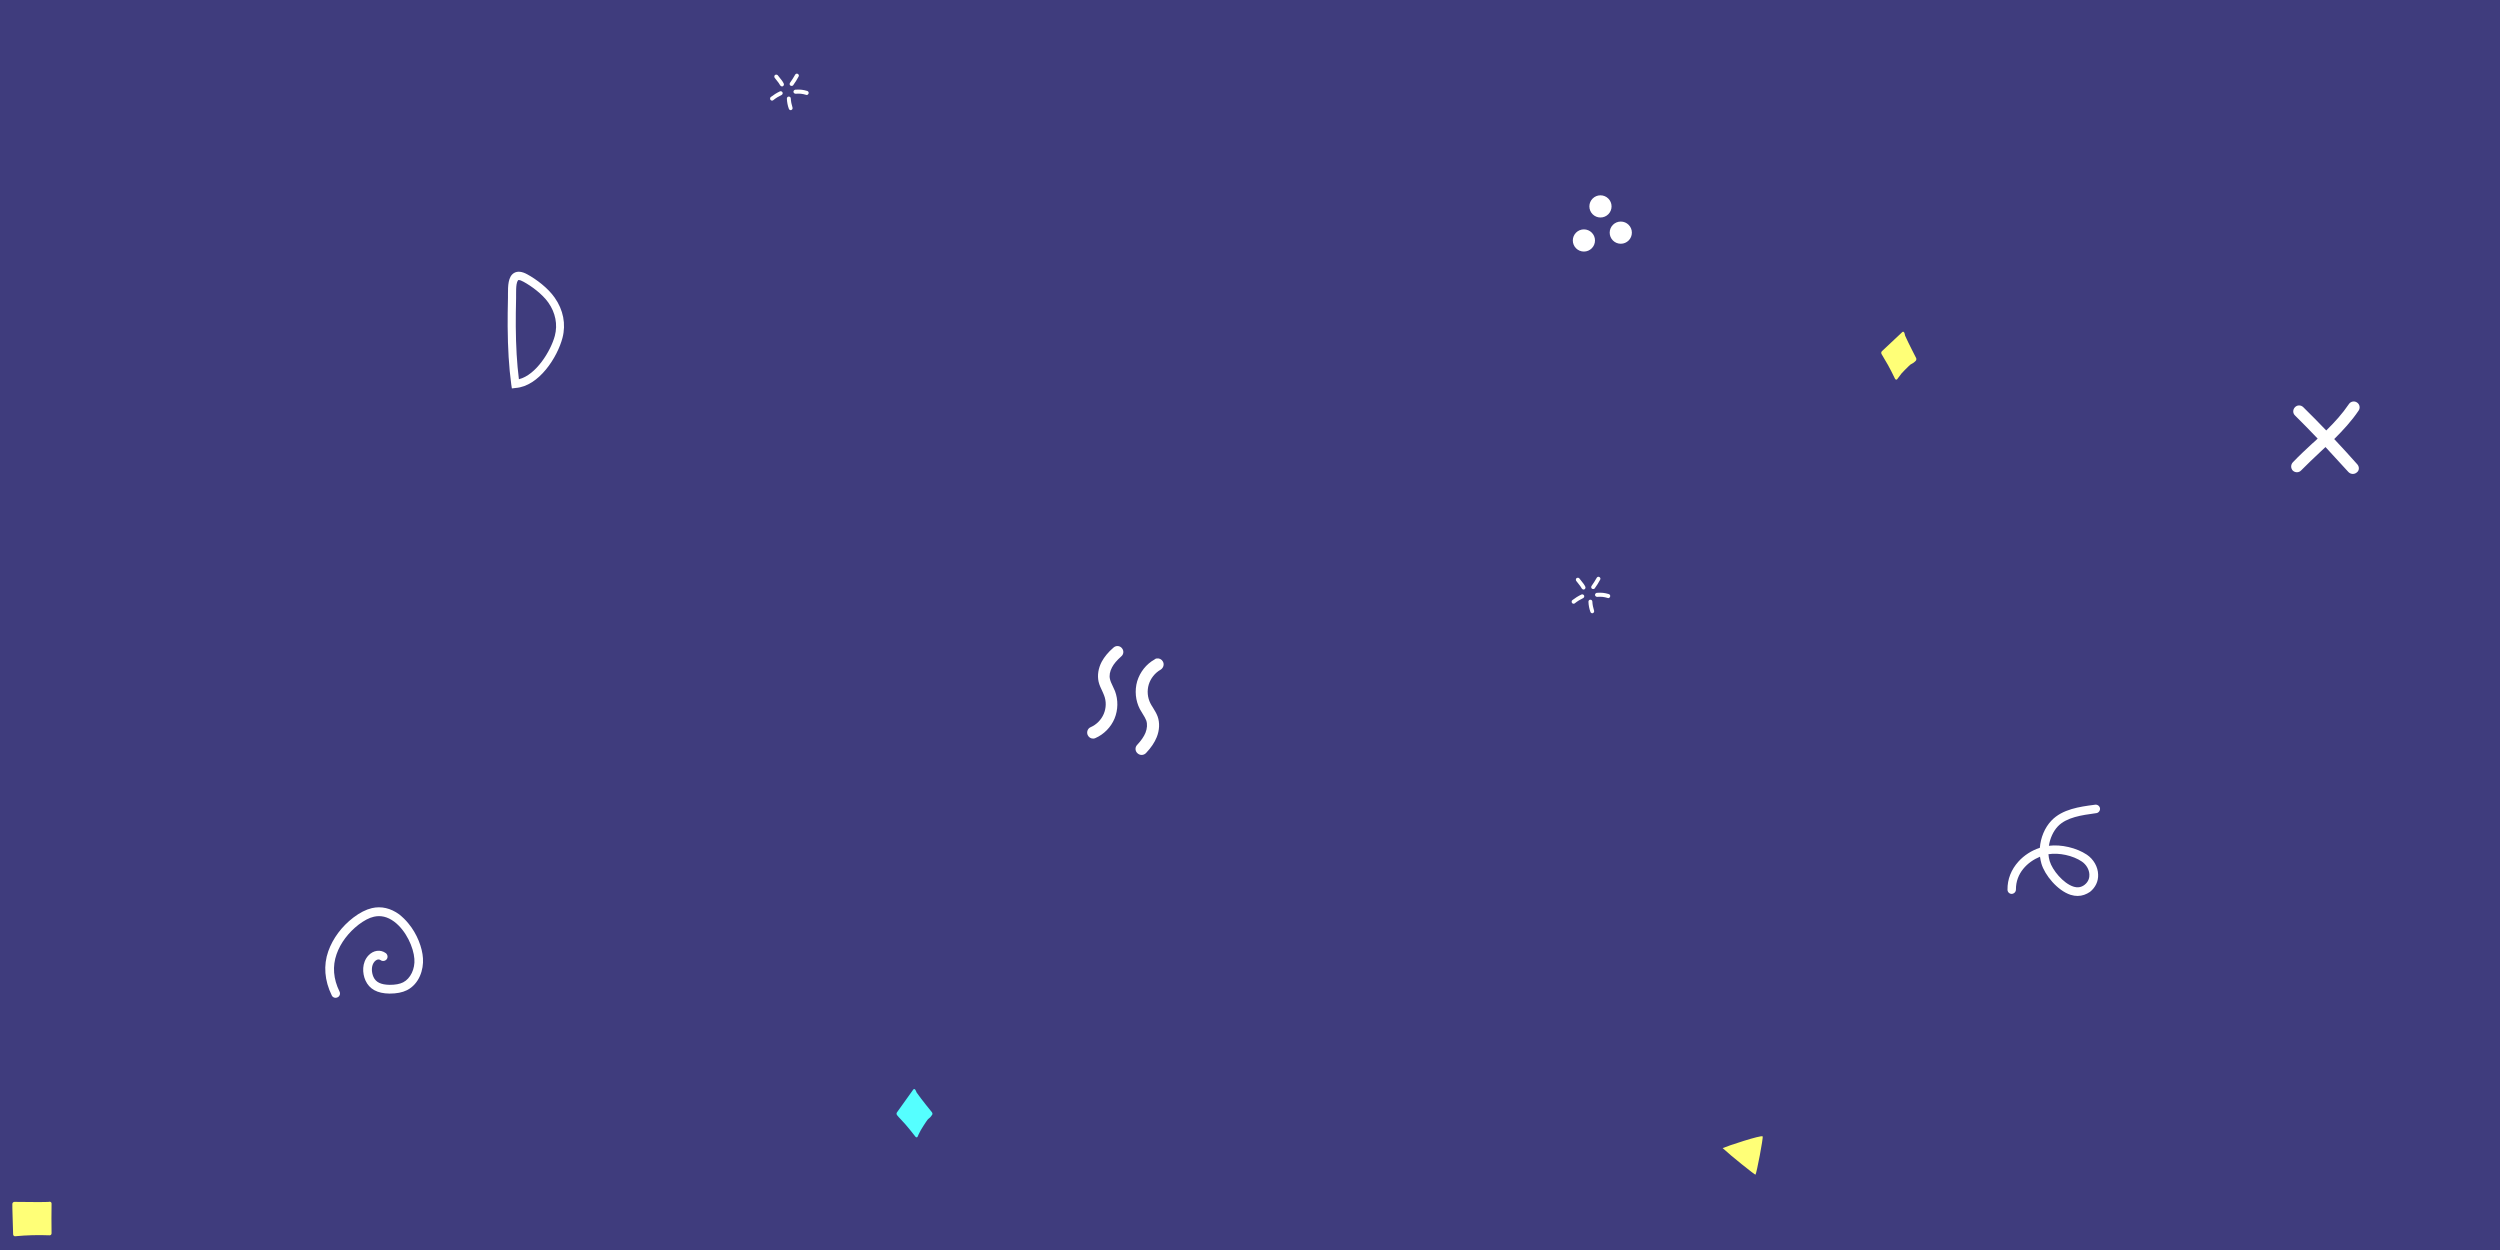
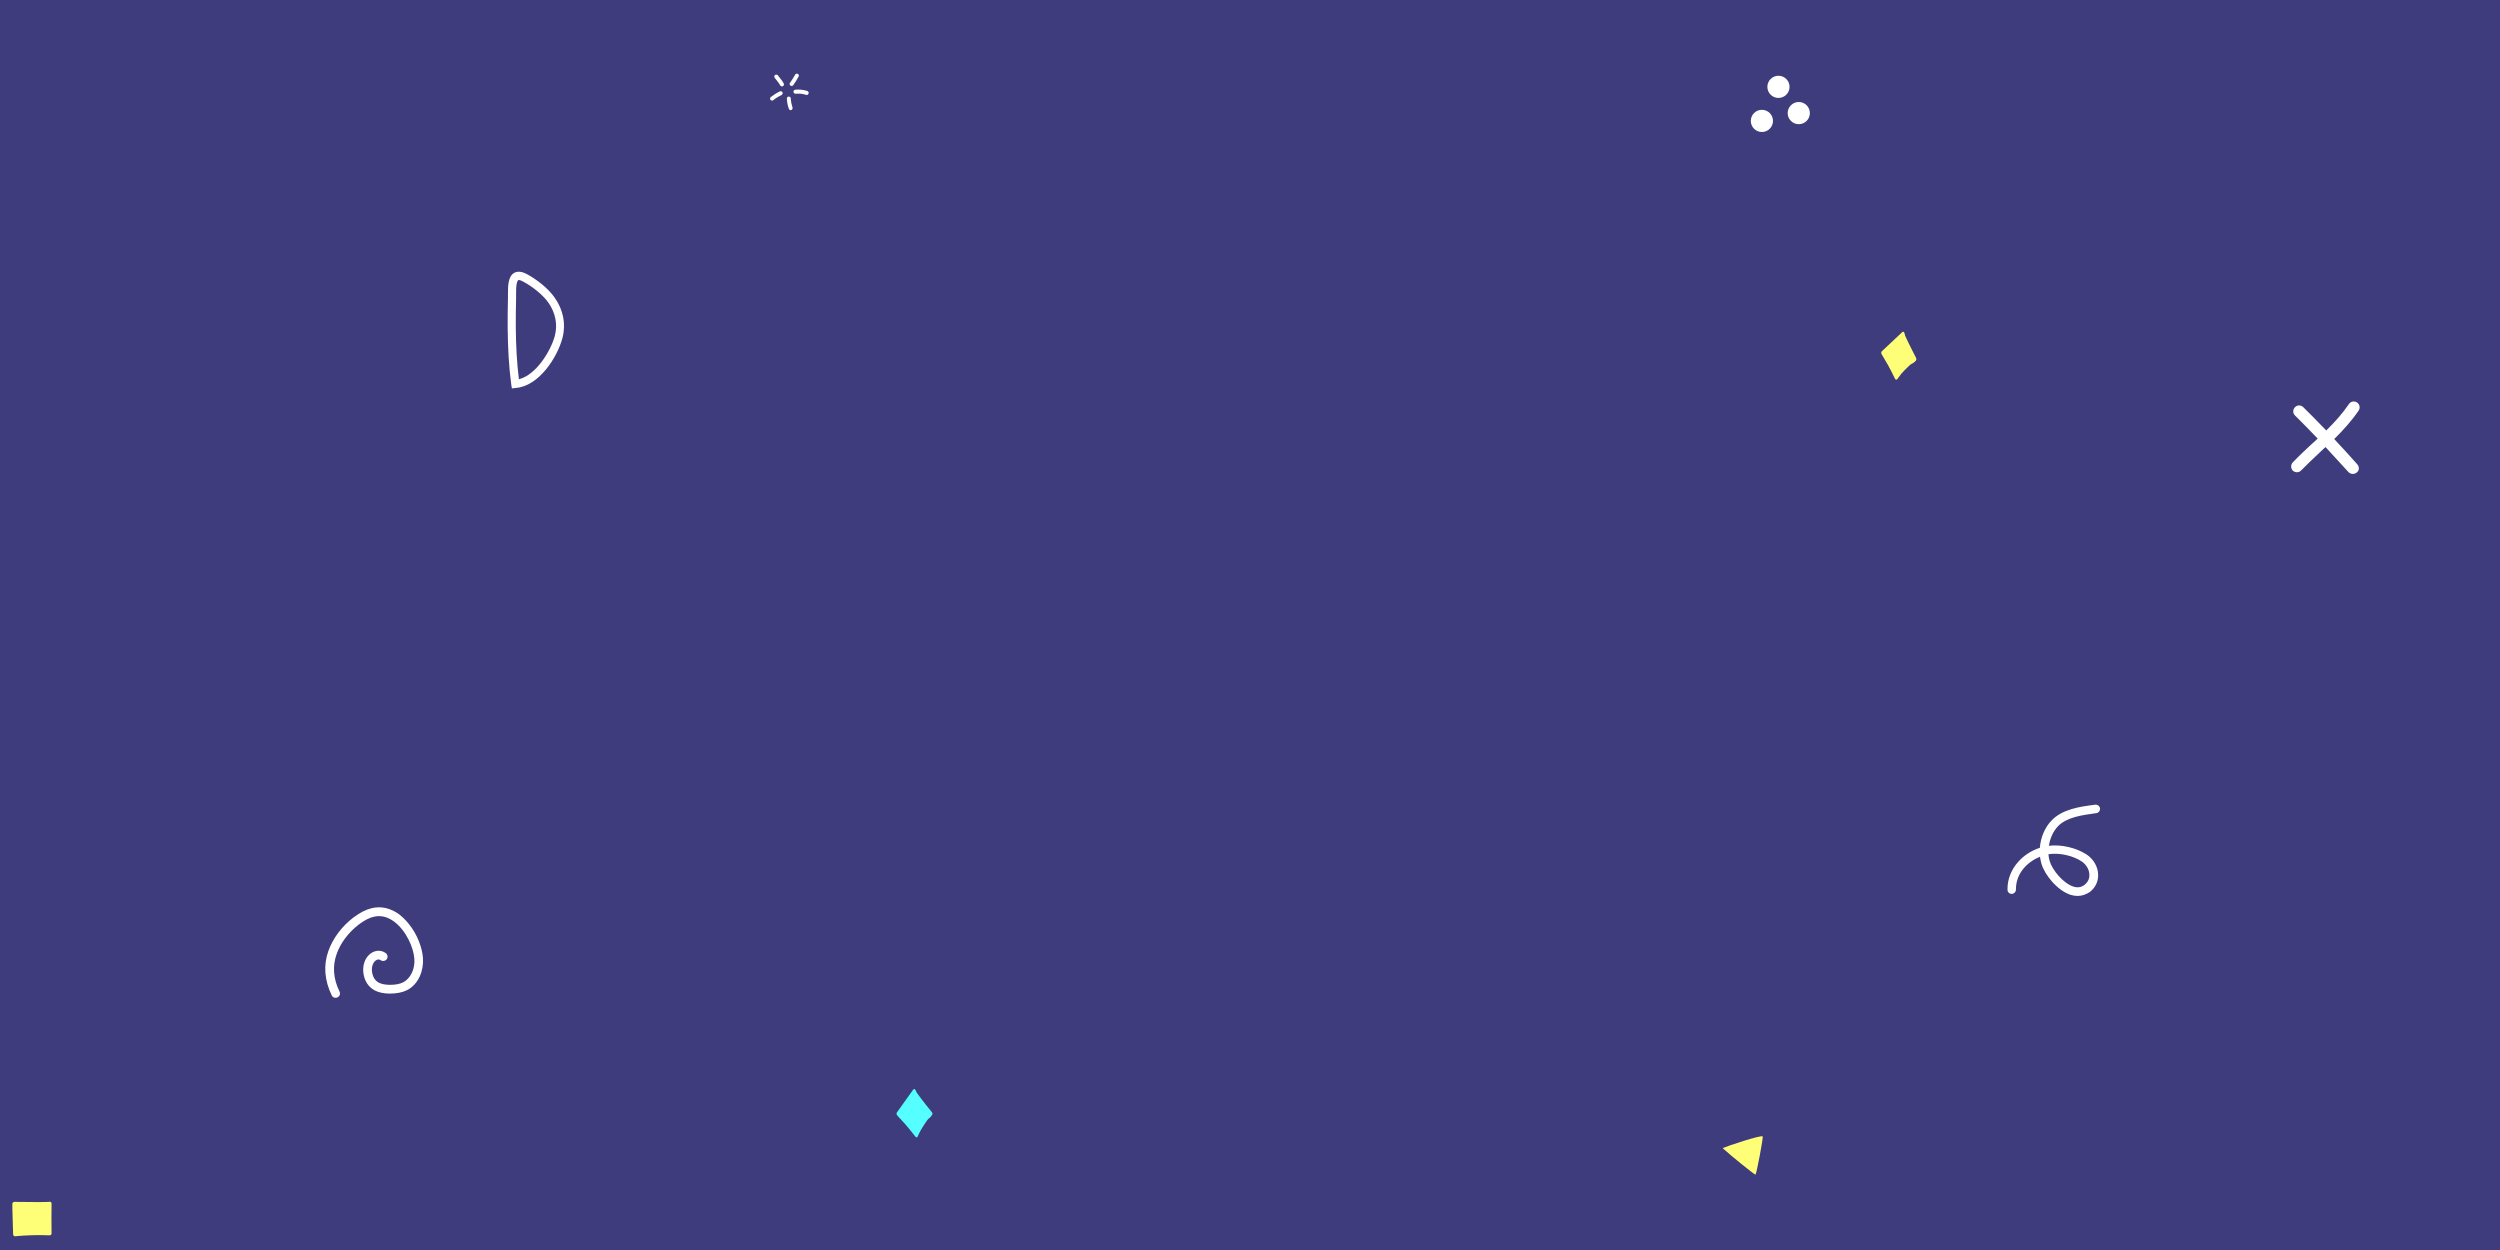
<svg xmlns="http://www.w3.org/2000/svg" width="1600" height="800">
  <g>
-     <rect fill="none" id="canvas_background" height="402" width="582" y="-1" x="-1" />
+     <rect x="-1" y="-1" width="1602" height="802" id="canvas_background" fill="none" />
  </g>
  <g>
-     <rect id="svg_1" height="800" width="1600" fill="#3f3c7d" />
-     <path id="svg_2" d="m1102.5,734.8c2.5,-1.2 24.8,-8.6 25.6,-7.5c0.5,0.7 -3.9,23.8 -4.6,24.5c-0.2,0.3 -16,-12.3 -21,-17zm123.8,-505.7c0,-0.1 -4.9,-9.4 -7,-14.2c-0.1,-0.3 -0.3,-1.1 -0.4,-1.6c-0.1,-0.4 -0.3,-0.7 -0.6,-0.9c-0.3,-0.2 -0.6,-0.1 -0.8,0.1l-13.1,12.3c0,0 0,0 0,0c-0.2,0.2 -0.3,0.5 -0.4,0.8c0,0.3 0,0.7 0.2,1c0.1,0.1 1.4,2.5 2.1,3.6c2.4,3.7 6.5,12.1 6.5,12.2c0.2,0.3 0.4,0.5 0.7,0.6c0.3,0 0.5,-0.1 0.7,-0.3c0,0 1.8,-2.5 2.7,-3.6c1.5,-1.6 3,-3.2 4.6,-4.7c1.2,-1.2 1.6,-1.4 2.1,-1.6c0.5,-0.3 1.1,-0.5 2.5,-1.9c0.4,-0.5 0.5,-1.3 0.2,-1.8zm-1193.3,541.2c0,0 0,0 0,0c0,-0.7 -0.5,-1.2 -1.2,-1.2c-0.1,0 -0.3,0 -0.4,0.1c-1.6,0.2 -14.3,0.1 -22.2,0c-0.3,0 -0.6,0.1 -0.9,0.4c-0.2,0.2 -0.4,0.5 -0.4,0.9c0,0.2 0,4.9 0.1,5.9l0.4,13.6c0,0.3 0.2,0.6 0.4,0.9c0.2,0.2 0.5,0.3 0.8,0.3c0,0 0.1,0 0.1,0c7.3,-0.7 14.7,-0.9 22,-0.6c0.3,0 0.7,-0.1 0.9,-0.3c0.2,-0.2 0.4,-0.6 0.4,-0.9c-0.1,-6.1 -0.1,-13.2 0,-19.1z" fill="#FF7" />
-     <path id="svg_3" d="m596.4,711.8c-0.1,-0.1 -6.7,-8.2 -9.7,-12.5c-0.2,-0.3 -0.5,-1 -0.7,-1.5c-0.2,-0.4 -0.4,-0.7 -0.7,-0.8c-0.3,-0.1 -0.6,0 -0.8,0.3l-10.5,14.7c0,0 0,0 0,0c-0.2,0.2 -0.2,0.5 -0.2,0.9c0,0.3 0.2,0.7 0.4,0.9c0.1,0.1 1.8,2.2 2.8,3.1c3.1,3.1 8.8,10.5 8.9,10.6c0.2,0.3 0.5,0.4 0.8,0.4c0.3,0 0.5,-0.2 0.6,-0.5c0,0 1.2,-2.8 2,-4.1c1.1,-1.9 2.3,-3.7 3.5,-5.5c0.9,-1.4 1.3,-1.7 1.7,-2c0.5,-0.4 1,-0.7 2.1,-2.4c0.3,-0.3 0.2,-1.1 -0.2,-1.6z" fill="#5ff" />
-     <g id="svg_4" fill="#FFF">
-       <path id="svg_5" d="m699.6,472.7c-1.5,0 -2.8,-0.8 -3.5,-2.3c-0.8,-1.9 0,-4.2 1.9,-5c3.7,-1.6 6.8,-4.7 8.4,-8.5c1.6,-3.8 1.7,-8.1 0.2,-11.9c-0.3,-0.9 -0.8,-1.8 -1.2,-2.8c-0.8,-1.7 -1.8,-3.7 -2.3,-5.9c-0.9,-4.1 -0.2,-8.6 2,-12.8c1.7,-3.1 4.1,-6.1 7.6,-9.1c1.6,-1.4 4,-1.2 5.3,0.4c1.4,1.6 1.2,4 -0.4,5.3c-2.8,2.5 -4.7,4.7 -5.9,7c-1.4,2.6 -1.9,5.3 -1.3,7.6c0.3,1.4 1,2.8 1.7,4.3c0.5,1.1 1,2.2 1.5,3.3c2.1,5.6 2,12 -0.3,17.6c-2.3,5.5 -6.8,10.1 -12.3,12.5c-0.4,0.2 -0.9,0.3 -1.4,0.3zm40.8,-51.3c1.5,-0.2 3,0.5 3.8,1.9c1.1,1.8 0.4,4.2 -1.4,5.3c-3.7,2.1 -6.4,5.6 -7.6,9.5c-1.2,4 -0.8,8.4 1.1,12.1c0.4,0.9 1,1.7 1.6,2.7c1,1.7 2.2,3.5 3,5.7c1.4,4 1.2,8.7 -0.6,13.2c-1.4,3.4 -3.5,6.6 -6.8,10.1c-1.5,1.6 -3.9,1.7 -5.5,0.2c-1.6,-1.4 -1.7,-3.9 -0.2,-5.4c2.6,-2.8 4.3,-5.3 5.3,-7.7c1.1,-2.8 1.3,-5.6 0.5,-7.9c-0.5,-1.3 -1.3,-2.7 -2.2,-4.1c-0.6,-1 -1.3,-2.1 -1.9,-3.2c-2.8,-5.4 -3.4,-11.9 -1.7,-17.8c1.8,-5.9 5.8,-11 11.2,-14c0.4,-0.4 0.9,-0.6 1.4,-0.6zm-479.1,169.5c5.7,6.8 9,15.7 9.4,22.4c0.5,7.3 -2.4,16.4 -10.2,20.4c-3,1.5 -6.7,2.2 -11.2,2.2c-7.9,-0.1 -12.9,-2.9 -15.4,-8.4c-2.1,-4.7 -2.3,-11.4 1.8,-15.9c3.2,-3.5 7.8,-4.1 11.2,-1.6c1.2,0.9 1.5,2.7 0.6,3.9c-0.9,1.2 -2.7,1.5 -3.9,0.6c-1.8,-1.3 -3.6,0.6 -3.8,0.8c-2.4,2.6 -2.1,7 -0.8,9.9c1.5,3.4 4.7,5 10.4,5.1c3.6,0 6.4,-0.5 8.6,-1.6c4.7,-2.4 7.7,-8.6 7.2,-15c-0.5,-7.3 -5.3,-18.2 -13,-23.9c-4.2,-3.1 -8.5,-4.1 -12.9,-3.1c-3.1,0.7 -6.2,2.4 -9.7,5c-6.6,5.1 -11.7,11.8 -14.2,19c-2.7,7.7 -2.1,15.8 1.9,23.9c0.7,1.4 0.1,3.1 -1.3,3.7c-1.4,0.7 -3.1,0.1 -3.7,-1.3c-4.6,-9.4 -5.4,-19.2 -2.2,-28.2c2.9,-8.2 8.6,-15.9 16.1,-21.6c4.1,-3.1 8,-5.1 11.8,-6c6,-1.4 12,0 17.5,4c2.1,1.7 4.1,3.6 5.8,5.7z" />
-       <circle id="svg_6" r="7.1" cy="153.9" cx="1013.7" />
-       <circle id="svg_7" r="7.1" cy="132.1" cx="1024.3" />
-       <circle id="svg_8" r="7.1" cy="148.9" cx="1037.3" />
-       <path id="svg_9" d="m1508.7,297.2c-4.8,-5.4 -9.7,-10.8 -14.8,-16.2c5.6,-5.6 11.1,-11.5 15.6,-18.2c1.2,-1.7 0.7,-4.1 -1,-5.2c-1.7,-1.2 -4.1,-0.7 -5.2,1c-4.2,6.2 -9.1,11.6 -14.5,16.9c-4.8,-5 -9.7,-10 -14.7,-14.9c-1.5,-1.5 -3.9,-1.5 -5.3,0c-1.5,1.5 -1.5,3.9 0,5.3c4.9,4.8 9.7,9.8 14.5,14.8c-1.1,1.1 -2.3,2.2 -3.5,3.2c-4.1,3.8 -8.4,7.8 -12.4,12c-1.4,1.5 -1.4,3.8 0,5.3c0,0 0,0 0,0c1.5,1.4 3.9,1.4 5.3,-0.1c3.9,-4 8.1,-7.9 12.1,-11.7c1.2,-1.1 2.3,-2.2 3.5,-3.3c4.9,5.3 9.8,10.6 14.6,15.9c0.1,0.1 0.1,0.1 0.2,0.2c1.4,1.4 3.7,1.5 5.2,0.2c1.7,-1.2 1.8,-3.6 0.4,-5.2zm-1181.1,-48.6l-0.4,-2.6c-1.5,-11.1 -2.2,-23.2 -2.3,-37c0,-5.5 0,-11.5 0.2,-18.5c0,-0.7 0,-1.5 0,-2.3c0,-5 0,-11.2 3.9,-13.5c2.2,-1.3 5.1,-1 8.5,0.9c5.7,3.1 13.2,8.7 17.5,14.9c5.5,7.8 7.3,16.9 5,25.7c-3.2,12.3 -15,31 -30,32.1l-2.4,0.3zm4.5,-69.4c-0.2,0 -0.3,0 -0.4,0.1c-0.1,0.1 -0.7,0.5 -1.1,2.7c-0.3,1.9 -0.3,4.2 -0.3,6.3c0,0.8 0,1.7 0,2.4c-0.2,6.9 -0.2,12.8 -0.2,18.3c0.1,12.5 0.7,23.5 2,33.7c11,-2.7 20.4,-18.1 23,-27.8c1.9,-7.2 0.4,-14.8 -4.2,-21.3l0,0c-3.9,-5.5 -10.9,-10.6 -15.9,-13.3c-1.4,-0.8 -2.4,-1.1 -2.9,-1.1zm184.2,-118.4c-0.1,0 -0.2,0 -0.4,-0.1c-2.4,-0.7 -4,-0.9 -6.7,-0.7c-0.7,0 -1.3,-0.5 -1.4,-1.2c0,-0.7 0.5,-1.3 1.2,-1.4c3.1,-0.2 4.9,0 7.6,0.8c0.7,0.2 1.1,0.9 0.9,1.6c-0.2,0.6 -0.7,1 -1.2,1zm-10.2,9.7c-0.5,0 -1,-0.3 -1.2,-0.8c-0.8,-2.1 -1.2,-4.3 -1.3,-6.6c0,-0.7 0.5,-1.3 1.2,-1.3c0.7,0 1.3,0.5 1.3,1.2c0.1,2 0.5,3.9 1.1,5.8c0.2,0.7 -0.1,1.4 -0.8,1.6c0,0.1 -0.2,0.1 -0.3,0.1zm-12,-6.1c-0.4,0 -0.8,-0.2 -1,-0.5c-0.4,-0.6 -0.3,-1.4 0.2,-1.8c1.8,-1.4 3.7,-2.6 5.8,-3.6c0.6,-0.3 1.4,0 1.7,0.6c0.3,0.6 0,1.4 -0.6,1.7c-1.9,0.9 -3.7,2 -5.3,3.3c-0.2,0.2 -0.5,0.3 -0.8,0.3zm6.4,-9.1c-0.5,0 -0.9,-0.3 -1.2,-0.7c-0.5,-1 -1.2,-1.9 -2.4,-3.4c-0.3,-0.4 -0.7,-0.9 -1.1,-1.4c-0.4,-0.6 -0.3,-1.4 0.2,-1.8c0.6,-0.4 1.4,-0.3 1.8,0.2c0.4,0.5 0.8,1 1.1,1.4c1.3,1.6 2.1,2.6 2.7,3.9c0.3,0.6 0,1.4 -0.6,1.7c-0.1,0.1 -0.3,0.1 -0.5,0.1zm6.2,-0.3c-0.3,0 -0.5,-0.1 -0.8,-0.2c-0.6,-0.4 -0.7,-1.2 -0.3,-1.8c1.2,-1.7 2.3,-3.4 3.3,-5.2c0.3,-0.6 1.1,-0.9 1.7,-0.5c0.6,0.3 0.9,1.1 0.5,1.7c-1,1.9 -2.2,3.8 -3.5,5.6c-0.2,0.2 -0.5,0.4 -0.9,0.4zm522.6,327.8c-0.1,0 -0.2,0 -0.4,-0.1c-2.4,-0.7 -4,-0.9 -6.7,-0.7c-0.7,0 -1.3,-0.5 -1.4,-1.2c0,-0.7 0.5,-1.3 1.2,-1.4c3.1,-0.2 4.9,0 7.6,0.8c0.7,0.2 1.1,0.9 0.9,1.6c-0.2,0.6 -0.7,1 -1.2,1zm-10.2,9.7c-0.5,0 -1,-0.3 -1.2,-0.8c-0.8,-2.1 -1.2,-4.3 -1.3,-6.6c0,-0.7 0.5,-1.3 1.2,-1.3c0.7,0 1.3,0.5 1.3,1.2c0.1,2 0.5,3.9 1.1,5.8c0.2,0.7 -0.1,1.4 -0.8,1.6c0,0.1 -0.2,0.1 -0.3,0.1zm-12,-6.1c-0.4,0 -0.8,-0.2 -1,-0.5c-0.4,-0.6 -0.3,-1.4 0.2,-1.8c1.8,-1.4 3.7,-2.6 5.8,-3.6c0.6,-0.3 1.4,0 1.7,0.6c0.3,0.6 0,1.4 -0.6,1.7c-1.9,0.9 -3.7,2 -5.3,3.3c-0.2,0.2 -0.5,0.3 -0.8,0.3zm6.4,-9.1c-0.5,0 -0.9,-0.3 -1.2,-0.7c-0.5,-1 -1.2,-1.9 -2.4,-3.4c-0.3,-0.4 -0.7,-0.9 -1.1,-1.4c-0.4,-0.6 -0.3,-1.4 0.2,-1.8c0.6,-0.4 1.4,-0.3 1.8,0.2c0.4,0.5 0.8,1 1.1,1.4c1.3,1.6 2.1,2.6 2.7,3.9c0.3,0.6 0,1.4 -0.6,1.7c-0.1,0.1 -0.3,0.1 -0.5,0.1zm6.2,-0.3c-0.3,0 -0.5,-0.1 -0.8,-0.2c-0.6,-0.4 -0.7,-1.2 -0.3,-1.8c1.2,-1.7 2.3,-3.4 3.3,-5.2c0.3,-0.6 1.1,-0.9 1.7,-0.5c0.6,0.3 0.9,1.1 0.5,1.7c-1,1.9 -2.2,3.8 -3.5,5.6c-0.2,0.2 -0.5,0.4 -0.9,0.4zm310,196.4c-1.4,0 -2.9,-0.2 -4.5,-0.7c-8.4,-2.7 -16.6,-12.7 -18.7,-20c-0.4,-1.4 -0.7,-2.9 -0.9,-4.4c-8.1,3.3 -15.5,10.6 -15.4,21c0,1.5 -1.2,2.7 -2.7,2.8c0,0 0,0 0,0c-1.5,0 -2.7,-1.2 -2.7,-2.7c-0.1,-6.7 2.4,-12.9 7,-18c3.6,-4 8.4,-7.1 13.7,-8.8c0.5,-6.5 3.1,-12.9 7.4,-17.4c7,-7.4 18.2,-8.9 27.3,-10.1l0.7,-0.1c1.5,-0.2 2.9,0.9 3.1,2.3c0.2,1.5 -0.9,2.9 -2.3,3.1l-0.7,0.1c-8.6,1.2 -18.4,2.5 -24,8.4c-3,3.2 -5,7.7 -5.7,12.4c7.9,-1 17.7,1.3 24.3,5.7c4.3,2.9 7.1,7.8 7.2,12.7c0.2,4.3 -1.7,8.3 -5.2,11.1c-2.4,1.6 -5,2.6 -7.9,2.6zm-18.7,-26.7c0.1,1.5 0.4,3 0.8,4.4c1.7,5.8 8.7,14.2 15.1,16.3c2.8,0.9 5.1,0.5 7.2,-1.1c2.7,-2.1 3.2,-4.8 3.1,-6.6c-0.1,-3.2 -2,-6.4 -4.8,-8.3c-5.7,-3.9 -14.7,-5.8 -21.4,-4.7z" />
+     <rect fill="#3f3c7d" width="1600" height="800" id="svg_1" />
+     <path fill="#FF7" d="m1102.5,734.8c2.5,-1.2 24.8,-8.6 25.6,-7.5c0.5,0.7 -3.9,23.8 -4.6,24.5c-0.2,0.3 -16,-12.3 -21,-17zm123.8,-505.7c0,-0.1 -4.9,-9.4 -7,-14.2c-0.1,-0.3 -0.3,-1.1 -0.4,-1.6c-0.1,-0.4 -0.3,-0.7 -0.6,-0.9c-0.3,-0.2 -0.6,-0.1 -0.8,0.1l-13.1,12.3c0,0 0,0 0,0c-0.2,0.2 -0.3,0.5 -0.4,0.8c0,0.3 0,0.7 0.2,1c0.1,0.1 1.4,2.5 2.1,3.6c2.4,3.7 6.5,12.1 6.5,12.2c0.2,0.3 0.4,0.5 0.7,0.6c0.3,0 0.5,-0.1 0.7,-0.3c0,0 1.8,-2.5 2.7,-3.6c1.5,-1.6 3,-3.2 4.6,-4.7c1.2,-1.2 1.6,-1.4 2.1,-1.6c0.5,-0.3 1.1,-0.5 2.5,-1.9c0.4,-0.5 0.5,-1.3 0.2,-1.8zm-1193.3,541.2c0,0 0,0 0,0c0,-0.7 -0.5,-1.2 -1.2,-1.2c-0.1,0 -0.3,0 -0.4,0.1c-1.6,0.2 -14.3,0.1 -22.2,0c-0.3,0 -0.6,0.1 -0.9,0.4c-0.2,0.2 -0.4,0.5 -0.4,0.9c0,0.2 0,4.9 0.1,5.9l0.4,13.6c0,0.3 0.2,0.6 0.4,0.9c0.2,0.2 0.5,0.3 0.8,0.3c0,0 0.1,0 0.1,0c7.3,-0.7 14.7,-0.9 22,-0.6c0.3,0 0.7,-0.1 0.9,-0.3c0.2,-0.2 0.4,-0.6 0.4,-0.9c-0.1,-6.1 -0.1,-13.2 0,-19.1z" id="svg_2" />
+     <path fill="#5ff" d="m596.4,711.8c-0.1,-0.1 -6.7,-8.2 -9.7,-12.5c-0.2,-0.3 -0.5,-1 -0.7,-1.5c-0.2,-0.4 -0.4,-0.7 -0.7,-0.8c-0.3,-0.1 -0.6,0 -0.8,0.3l-10.5,14.7c0,0 0,0 0,0c-0.2,0.2 -0.2,0.5 -0.2,0.9c0,0.3 0.2,0.7 0.4,0.9c0.1,0.1 1.8,2.2 2.8,3.1c3.1,3.1 8.8,10.5 8.9,10.6c0.2,0.3 0.5,0.4 0.8,0.4c0.3,0 0.5,-0.2 0.6,-0.5c0,0 1.2,-2.8 2,-4.1c1.1,-1.9 2.3,-3.7 3.5,-5.5c0.9,-1.4 1.3,-1.7 1.7,-2c0.5,-0.4 1,-0.7 2.1,-2.4c0.3,-0.3 0.2,-1.1 -0.2,-1.6z" id="svg_3" />
+     <g fill="#FFF" id="svg_4">
+       <path d="m696.1,470.4zm-434.8,120.5c5.7,6.8 9,15.7 9.4,22.4c0.5,7.3 -2.4,16.4 -10.2,20.4c-3,1.5 -6.7,2.2 -11.2,2.2c-7.9,-0.1 -12.9,-2.9 -15.4,-8.4c-2.1,-4.7 -2.3,-11.4 1.8,-15.9c3.2,-3.5 7.8,-4.1 11.2,-1.6c1.2,0.9 1.5,2.7 0.6,3.9c-0.9,1.2 -2.7,1.5 -3.9,0.6c-1.8,-1.3 -3.6,0.6 -3.8,0.8c-2.4,2.6 -2.1,7 -0.8,9.9c1.5,3.4 4.7,5 10.4,5.1c3.6,0 6.4,-0.5 8.6,-1.6c4.7,-2.4 7.7,-8.6 7.2,-15c-0.5,-7.3 -5.3,-18.2 -13,-23.9c-4.2,-3.1 -8.5,-4.1 -12.9,-3.1c-3.1,0.7 -6.2,2.4 -9.7,5c-6.6,5.1 -11.7,11.8 -14.2,19c-2.7,7.7 -2.1,15.8 1.9,23.9c0.7,1.4 0.1,3.1 -1.3,3.7c-1.4,0.7 -3.1,0.1 -3.7,-1.3c-4.6,-9.4 -5.4,-19.2 -2.2,-28.2c2.9,-8.2 8.6,-15.9 16.1,-21.6c4.1,-3.1 8,-5.1 11.8,-6c6,-1.4 12,0 17.5,4c2.1,1.7 4.1,3.6 5.8,5.7z" id="svg_5" />
+       <circle cx="1127.613" cy="77.379" r="7.1" id="svg_6" />
+       <circle cx="1138.213" cy="55.579" r="7.1" id="svg_7" />
+       <circle cx="1151.213" cy="72.379" r="7.1" id="svg_8" />
+       <path d="m1508.7,297.2c-4.8,-5.4 -9.7,-10.8 -14.8,-16.2c5.6,-5.6 11.1,-11.5 15.6,-18.2c1.2,-1.7 0.7,-4.1 -1,-5.2c-1.7,-1.2 -4.1,-0.7 -5.2,1c-4.2,6.2 -9.1,11.6 -14.5,16.9c-4.8,-5 -9.7,-10 -14.7,-14.9c-1.5,-1.5 -3.9,-1.5 -5.3,0c-1.5,1.5 -1.5,3.9 0,5.3c4.9,4.8 9.7,9.8 14.5,14.8c-1.1,1.1 -2.3,2.2 -3.5,3.2c-4.1,3.8 -8.4,7.8 -12.4,12c-1.4,1.5 -1.4,3.8 0,5.3c0,0 0,0 0,0c1.5,1.4 3.9,1.4 5.3,-0.1c3.9,-4 8.1,-7.9 12.1,-11.7c1.2,-1.1 2.3,-2.2 3.5,-3.3c4.9,5.3 9.8,10.6 14.6,15.9c0.1,0.1 0.1,0.1 0.2,0.2c1.4,1.4 3.7,1.5 5.2,0.2c1.7,-1.2 1.8,-3.6 0.4,-5.2zm-1181.1,-48.6l-0.4,-2.6c-1.5,-11.1 -2.2,-23.2 -2.3,-37c0,-5.5 0,-11.5 0.2,-18.5c0,-0.7 0,-1.5 0,-2.3c0,-5 0,-11.2 3.9,-13.5c2.2,-1.3 5.1,-1 8.5,0.9c5.7,3.1 13.2,8.7 17.5,14.9c5.5,7.8 7.3,16.9 5,25.7c-3.2,12.3 -15,31 -30,32.1l-2.4,0.3zm4.5,-69.4c-0.2,0 -0.3,0 -0.4,0.1c-0.1,0.1 -0.7,0.5 -1.1,2.7c-0.3,1.9 -0.3,4.2 -0.3,6.3c0,0.8 0,1.7 0,2.4c-0.2,6.9 -0.2,12.8 -0.2,18.3c0.1,12.5 0.7,23.5 2,33.7c11,-2.7 20.4,-18.1 23,-27.8c1.9,-7.2 0.4,-14.8 -4.2,-21.3l0,0c-3.9,-5.5 -10.9,-10.6 -15.9,-13.3c-1.4,-0.8 -2.4,-1.1 -2.9,-1.1zm184.2,-118.4c-0.1,0 -0.2,0 -0.4,-0.1c-2.4,-0.7 -4,-0.9 -6.7,-0.7c-0.7,0 -1.3,-0.5 -1.4,-1.2c0,-0.7 0.5,-1.3 1.2,-1.4c3.1,-0.2 4.9,0 7.6,0.8c0.7,0.2 1.1,0.9 0.9,1.6c-0.2,0.6 -0.7,1 -1.2,1zm-10.2,9.7c-0.5,0 -1,-0.3 -1.2,-0.8c-0.8,-2.1 -1.2,-4.3 -1.3,-6.6c0,-0.7 0.5,-1.3 1.2,-1.3c0.7,0 1.3,0.5 1.3,1.2c0.1,2 0.5,3.9 1.1,5.8c0.2,0.7 -0.1,1.4 -0.8,1.6c0,0.1 -0.2,0.1 -0.3,0.1zm-12,-6.1c-0.4,0 -0.8,-0.2 -1,-0.5c-0.4,-0.6 -0.3,-1.4 0.2,-1.8c1.8,-1.4 3.7,-2.6 5.8,-3.6c0.6,-0.3 1.4,0 1.7,0.6c0.3,0.6 0,1.4 -0.6,1.7c-1.9,0.9 -3.7,2 -5.3,3.3c-0.2,0.2 -0.5,0.3 -0.8,0.3zm6.4,-9.1c-0.5,0 -0.9,-0.3 -1.2,-0.7c-0.5,-1 -1.2,-1.9 -2.4,-3.4c-0.3,-0.4 -0.7,-0.9 -1.1,-1.4c-0.4,-0.6 -0.3,-1.4 0.2,-1.8c0.6,-0.4 1.4,-0.3 1.8,0.2c0.4,0.5 0.8,1 1.1,1.4c1.3,1.6 2.1,2.6 2.7,3.9c0.3,0.6 0,1.4 -0.6,1.7c-0.1,0.1 -0.3,0.1 -0.5,0.1zm6.2,-0.3c-0.3,0 -0.5,-0.1 -0.8,-0.2c-0.6,-0.4 -0.7,-1.2 -0.3,-1.8c1.2,-1.7 2.3,-3.4 3.3,-5.2c0.3,-0.6 1.1,-0.9 1.7,-0.5c0.6,0.3 0.9,1.1 0.5,1.7c-1,1.9 -2.2,3.8 -3.5,5.6c-0.2,0.2 -0.5,0.4 -0.9,0.4zm823,518.4c-1.4,0 -2.9,-0.2 -4.5,-0.7c-8.4,-2.7 -16.6,-12.7 -18.7,-20c-0.4,-1.4 -0.7,-2.9 -0.9,-4.4c-8.1,3.3 -15.5,10.6 -15.4,21c0,1.5 -1.2,2.7 -2.7,2.8c0,0 0,0 0,0c-1.5,0 -2.7,-1.2 -2.7,-2.7c-0.1,-6.7 2.4,-12.9 7,-18c3.6,-4 8.4,-7.1 13.7,-8.8c0.5,-6.5 3.1,-12.9 7.4,-17.4c7,-7.4 18.2,-8.9 27.3,-10.1l0.7,-0.1c1.5,-0.2 2.9,0.9 3.1,2.3c0.2,1.5 -0.9,2.9 -2.3,3.1l-0.7,0.1c-8.6,1.2 -18.4,2.5 -24,8.4c-3,3.2 -5,7.7 -5.7,12.4c7.9,-1 17.7,1.3 24.3,5.7c4.3,2.9 7.1,7.8 7.2,12.7c0.2,4.3 -1.7,8.3 -5.2,11.1c-2.4,1.6 -5,2.6 -7.9,2.6zm-18.7,-26.7c0.1,1.5 0.4,3 0.8,4.4c1.7,5.8 8.7,14.2 15.1,16.3c2.8,0.9 5.1,0.5 7.2,-1.1c2.7,-2.1 3.2,-4.8 3.1,-6.6c-0.1,-3.2 -2,-6.4 -4.8,-8.3c-5.7,-3.9 -14.7,-5.8 -21.4,-4.7z" id="svg_9" />
    </g>
  </g>
</svg>
